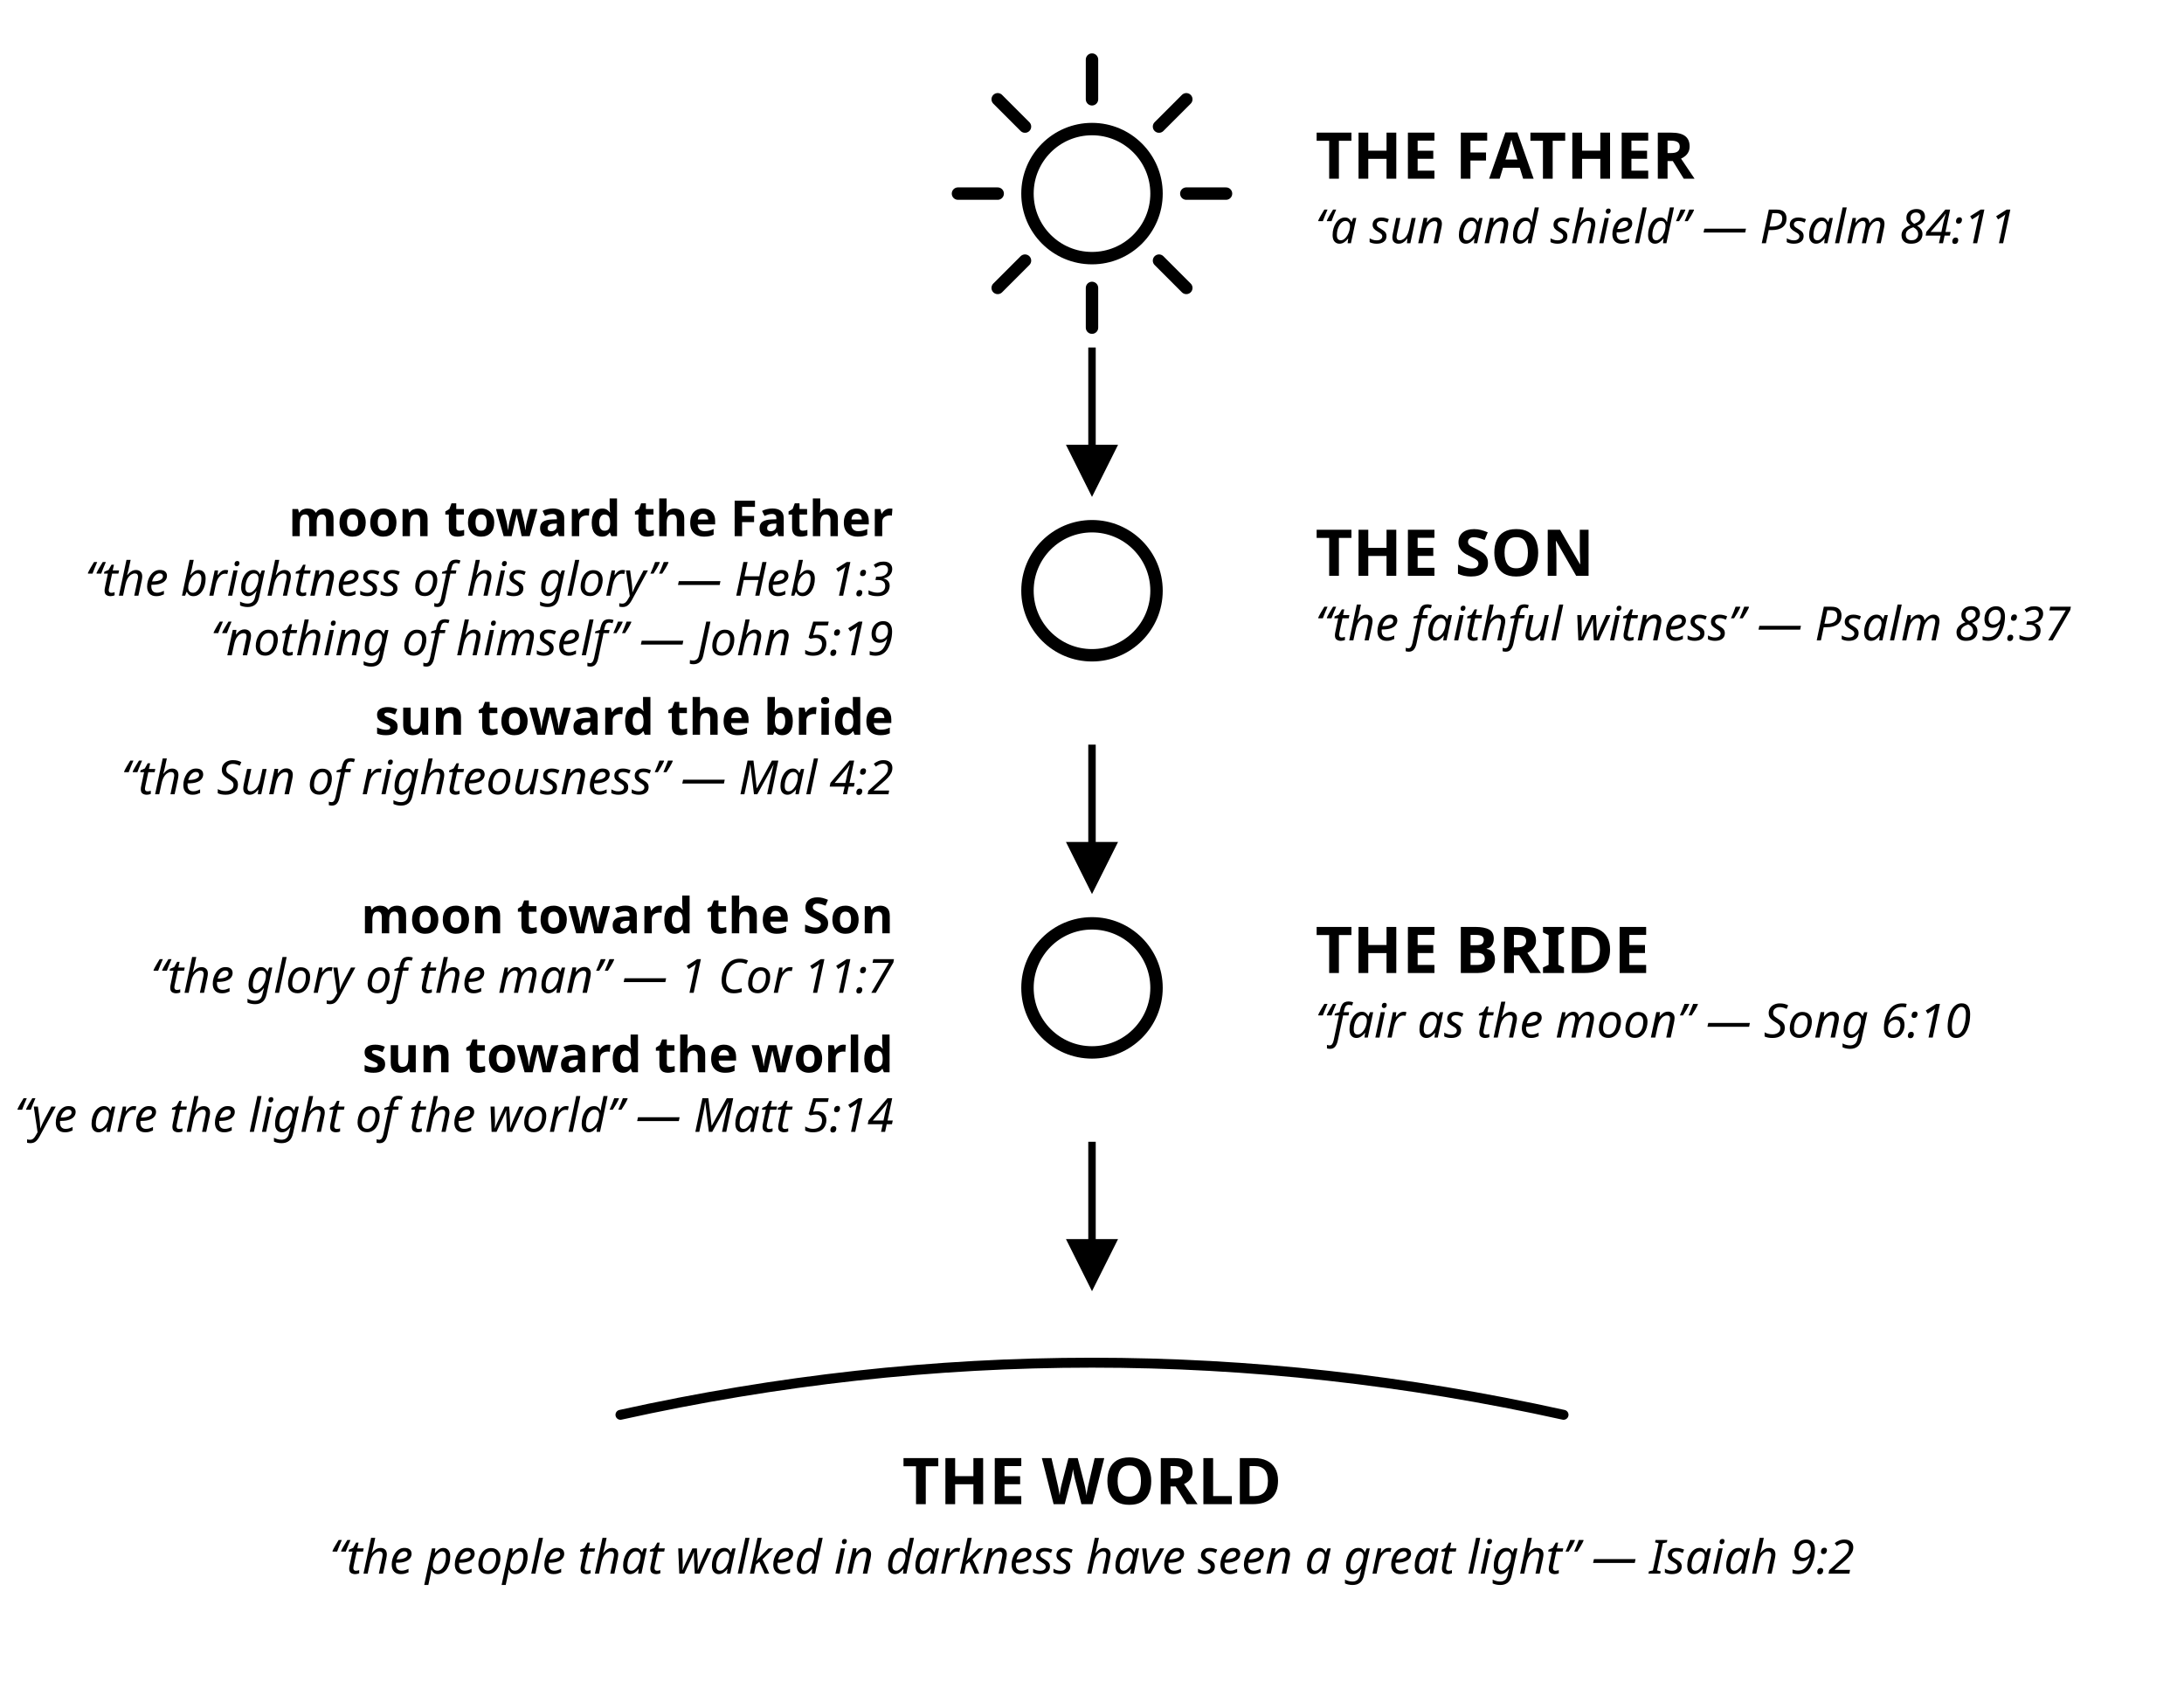
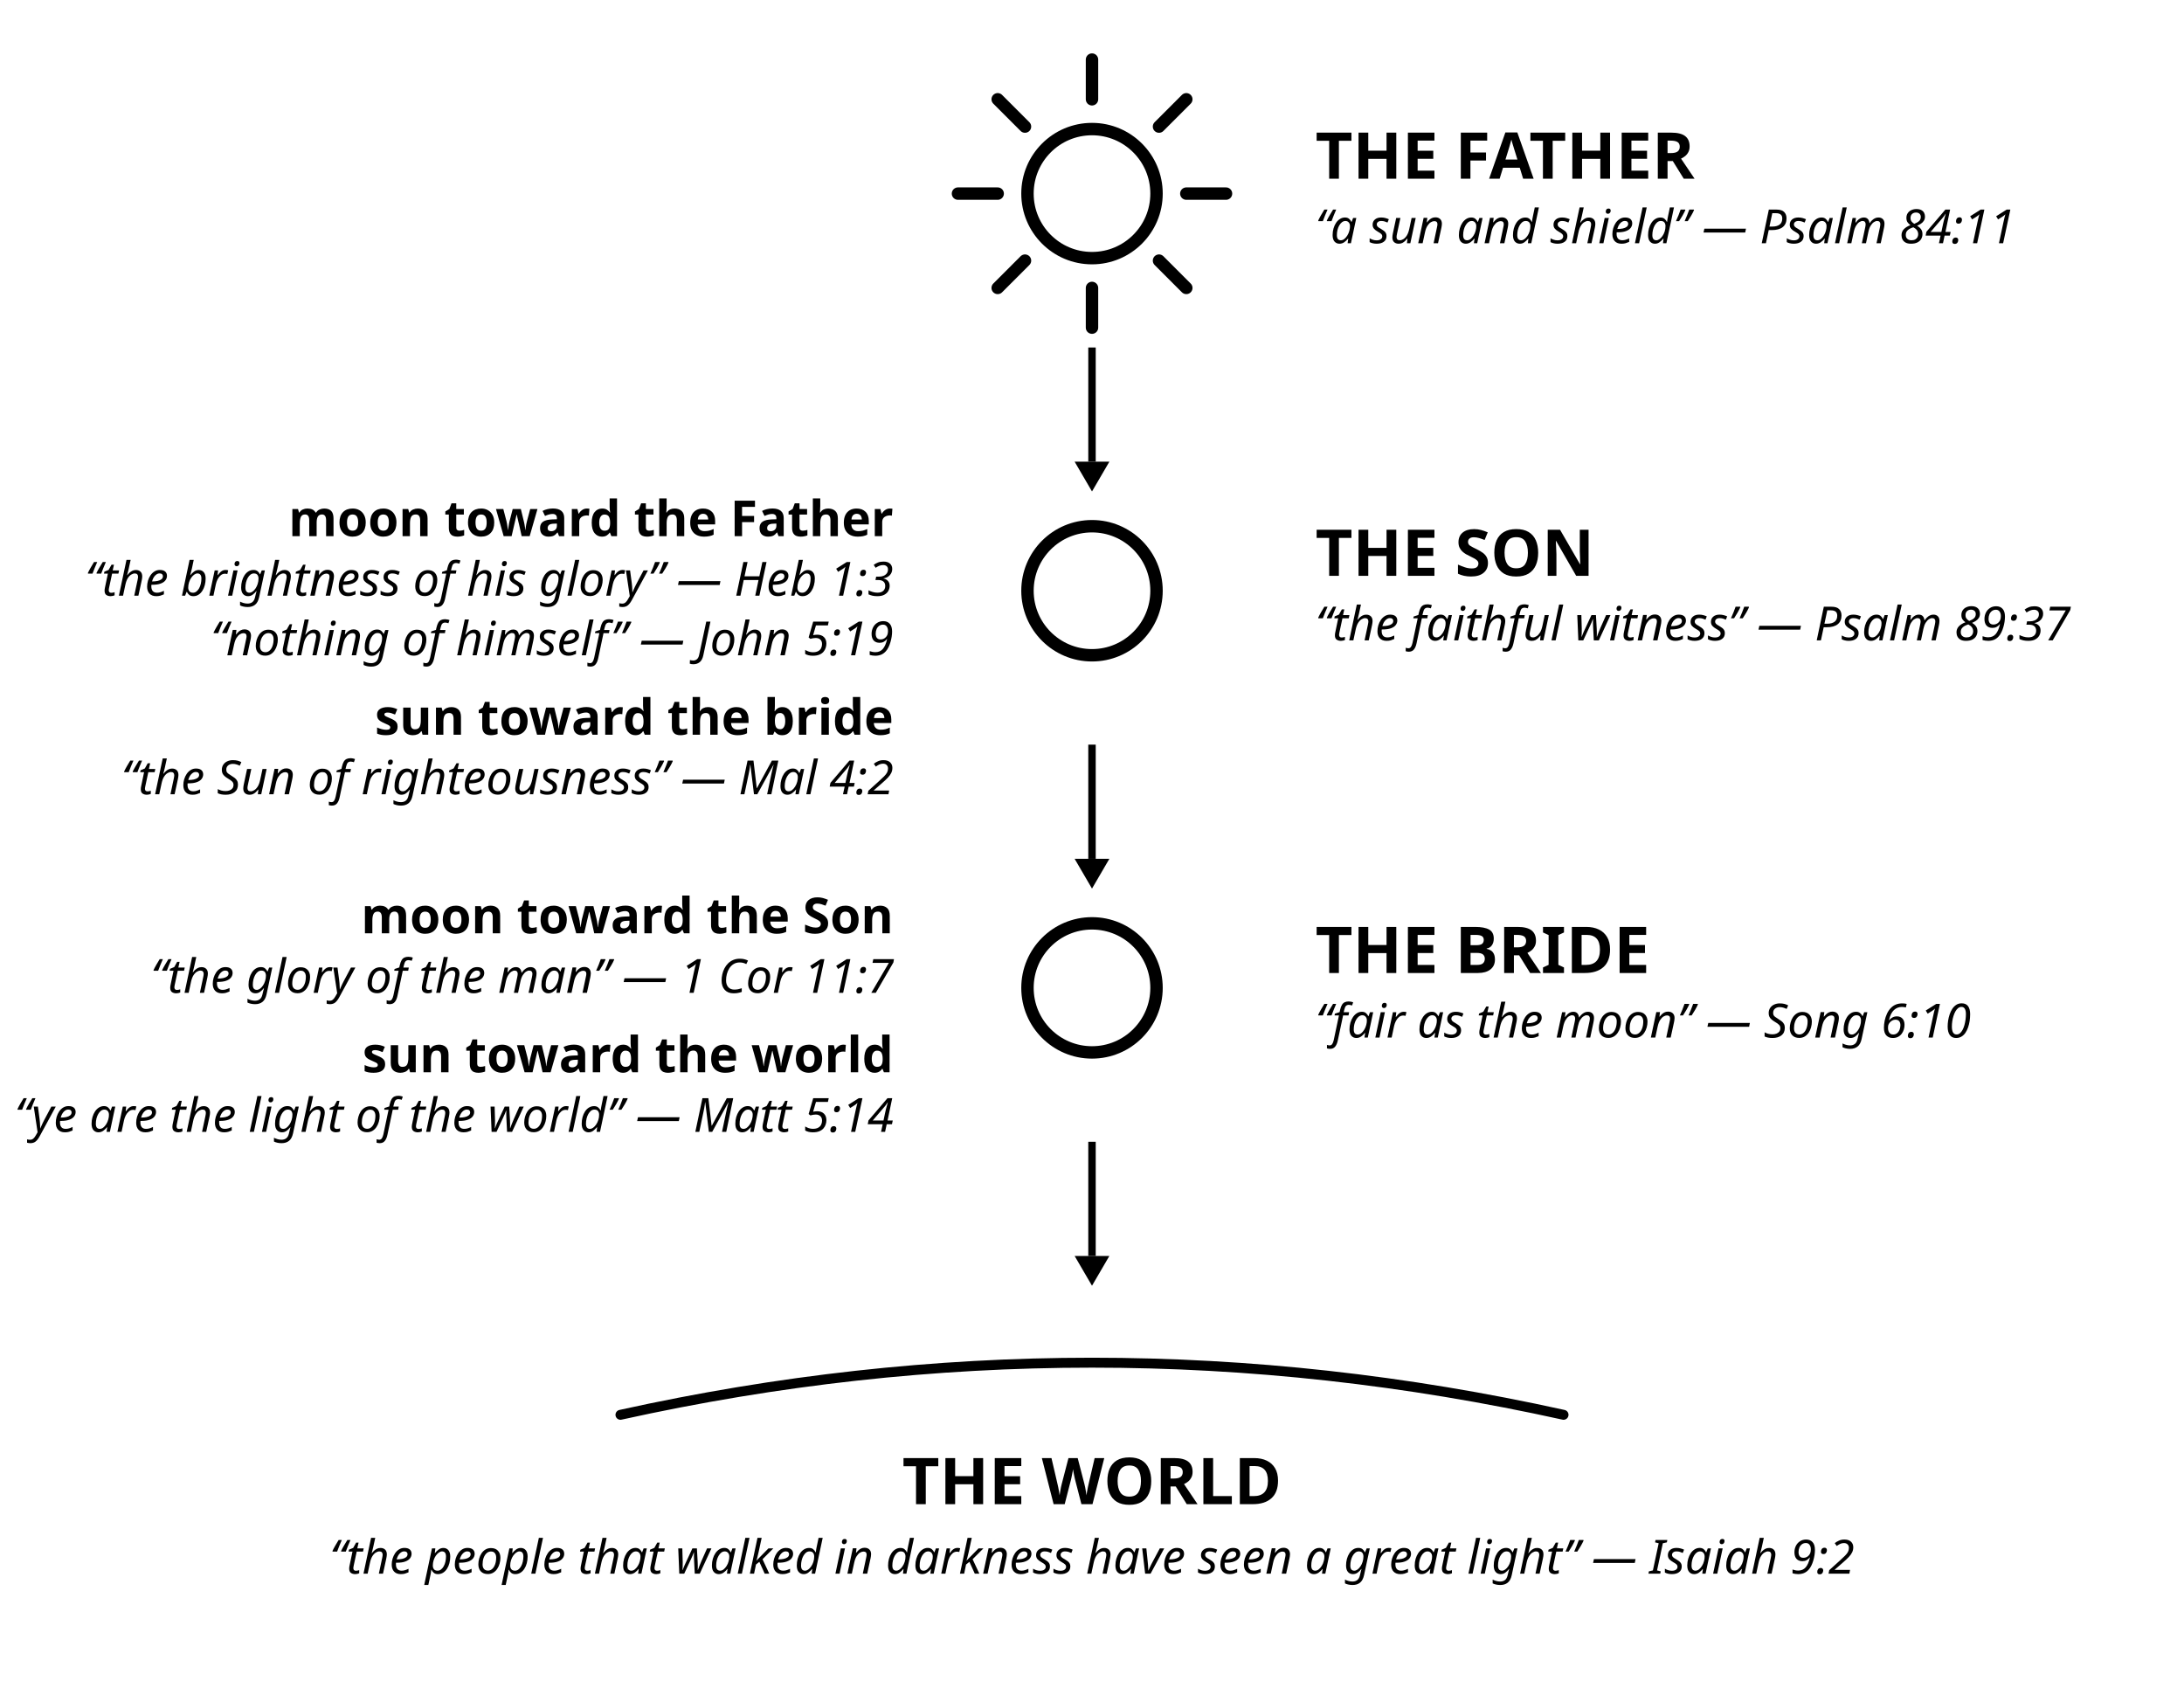
<svg xmlns="http://www.w3.org/2000/svg" viewBox="0 0 880 680" font-family="Gentium Book Plus">
-   <defs>
-     <marker id="arr" viewBox="0 0 10 10" refX="8" refY="5" markerWidth="7" markerHeight="7" orient="auto-start-reverse">
-       <path d="M 0 0 L 10 5 L 0 10 z" fill="#000000" />
-     </marker>
-   </defs>
  <g stroke="#000000" stroke-width="5" fill="none" stroke-linecap="round">
    <circle cx="440" cy="78" r="26" />
    <g>
      <line x1="440" y1="40" x2="440" y2="24" />
      <line x1="440" y1="116" x2="440" y2="132" />
      <line x1="402" y1="78" x2="386" y2="78" />
      <line x1="478" y1="78" x2="494" y2="78" />
      <line x1="413" y1="51" x2="402" y2="40" />
      <line x1="467" y1="51" x2="478" y2="40" />
      <line x1="413" y1="105" x2="402" y2="116" />
      <line x1="467" y1="105" x2="478" y2="116" />
    </g>
  </g>
  <text x="530" y="72" font-size="26" font-weight="bold" fill="#000000">THE FATHER</text>
  <text x="530" y="98" font-size="19" font-style="italic" fill="#000000">“a sun and shield” — Psalm 84:11</text>
-   <line x1="440" y1="140" x2="440" y2="196" stroke="#000000" stroke-width="3" marker-end="url(#arr)" />
+   <line x1="440" y1="140" x2="440" y2="186" stroke="#000000" stroke-width="3" />
+   <path d="M 433 186 L 447 186 L 440 198 Z" fill="#000000" />
  <circle cx="440" cy="238" r="26" stroke="#000000" stroke-width="5" fill="none" />
  <text x="530" y="232" font-size="26" font-weight="bold" fill="#000000">THE SON</text>
  <text x="530" y="258" font-size="19" font-style="italic" fill="#000000">“the faithful witness” — Psalm 89:37</text>
  <text x="360" y="216" text-anchor="end" font-size="20" font-weight="bold" fill="#000000">moon toward the Father</text>
  <text x="360" y="240" text-anchor="end" font-size="19" font-style="italic" fill="#000000">“the brightness of his glory” — Heb 1:3</text>
  <text x="360" y="264" text-anchor="end" font-size="19" font-style="italic" fill="#000000">“nothing of himself” — John 5:19</text>
  <text x="360" y="296" text-anchor="end" font-size="20" font-weight="bold" fill="#000000">sun toward the bride</text>
  <text x="360" y="320" text-anchor="end" font-size="19" font-style="italic" fill="#000000">“the Sun of righteousness” — Mal 4:2</text>
-   <line x1="440" y1="300" x2="440" y2="356" stroke="#000000" stroke-width="3" marker-end="url(#arr)" />
+   <line x1="440" y1="300" x2="440" y2="346" stroke="#000000" stroke-width="3" />
+   <path d="M 433 346 L 447 346 L 440 358 Z" fill="#000000" />
  <circle cx="440" cy="398" r="26" stroke="#000000" stroke-width="5" fill="none" />
  <text x="530" y="392" font-size="26" font-weight="bold" fill="#000000">THE BRIDE</text>
  <text x="530" y="418" font-size="19" font-style="italic" fill="#000000">“fair as the moon” — Song 6:10</text>
  <text x="360" y="376" text-anchor="end" font-size="20" font-weight="bold" fill="#000000">moon toward the Son</text>
  <text x="360" y="400" text-anchor="end" font-size="19" font-style="italic" fill="#000000">“the glory of the man” — 1 Cor 11:7</text>
  <text x="360" y="432" text-anchor="end" font-size="20" font-weight="bold" fill="#000000">sun toward the world</text>
  <text x="360" y="456" text-anchor="end" font-size="19" font-style="italic" fill="#000000">“ye are the light of the world” — Matt 5:14</text>
-   <line x1="440" y1="460" x2="440" y2="516" stroke="#000000" stroke-width="3" marker-end="url(#arr)" />
+   <line x1="440" y1="460" x2="440" y2="506" stroke="#000000" stroke-width="3" />
+   <path d="M 433 506 L 447 506 L 440 518 Z" fill="#000000" />
  <path d="M 250 570 Q 440 528 630 570" stroke="#000000" stroke-width="4" fill="none" stroke-linecap="round" />
  <text x="440" y="606" text-anchor="middle" font-size="26" font-weight="bold" fill="#000000">THE WORLD</text>
  <text x="440" y="634" text-anchor="middle" font-size="19" font-style="italic" fill="#000000">“the people that walked in darkness have seen a great light” — Isaiah 9:2</text>
</svg>
